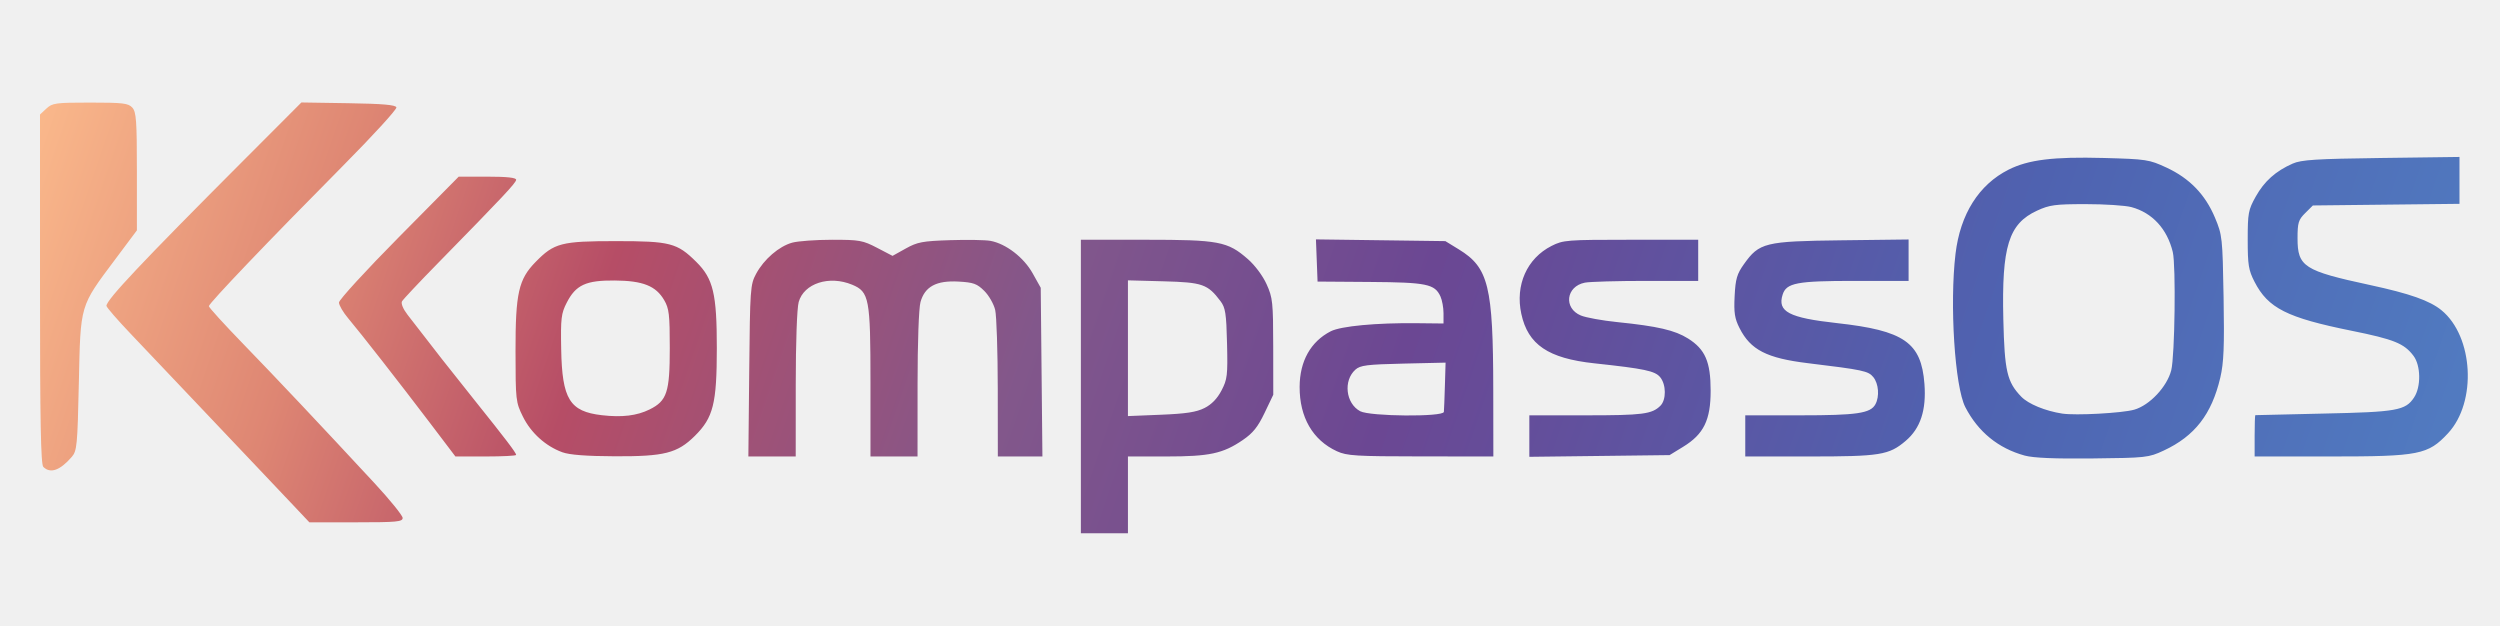
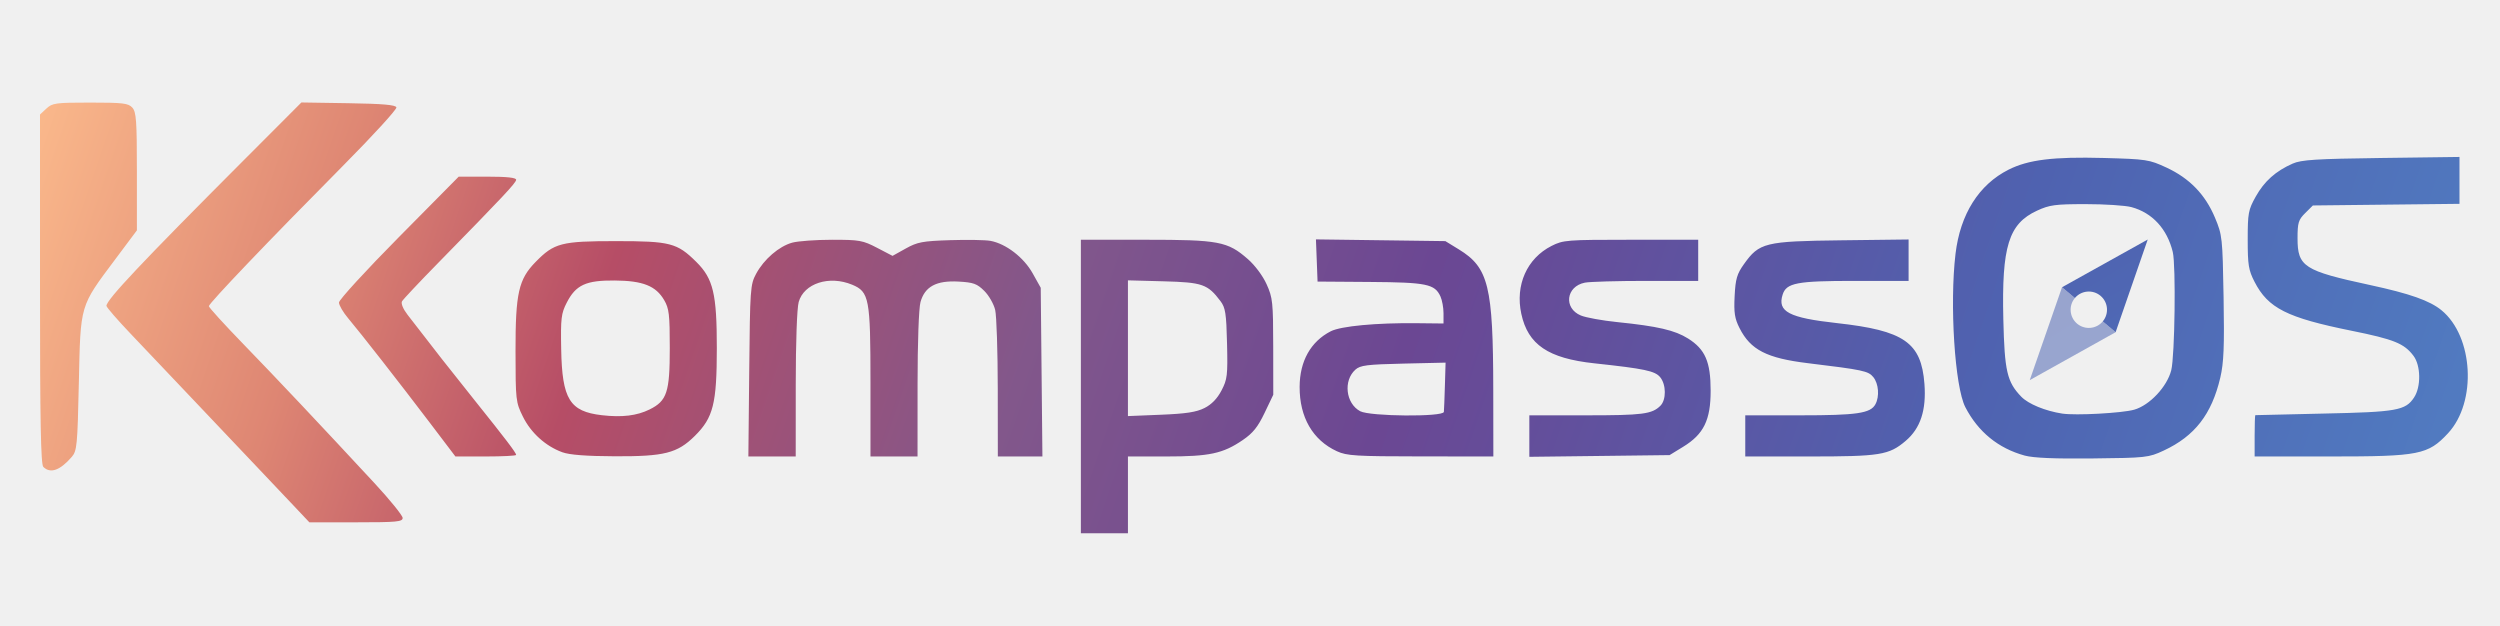
<svg xmlns="http://www.w3.org/2000/svg" xmlns:xlink="http://www.w3.org/1999/xlink" width="10719" height="2683" viewBox="0 0 10719 2683" fill="none" version="1.1" id="svg55">
  <defs id="defs55">
    <linearGradient id="paint0_linear_149_2" x1="0.644" y1="1341.84" x2="10718.8" y2="1341.84" gradientUnits="userSpaceOnUse">
      <stop stop-color="#FFC18F" id="stop7" />
      <stop offset="0.125" stop-color="#DE8673" id="stop8" />
      <stop offset="0.255" stop-color="#B64D66" id="stop9" />
      <stop offset="0.425" stop-color="#82578B" id="stop10" />
      <stop offset="0.56" stop-color="#6B4793" id="stop11" />
      <stop offset="0.775" stop-color="#4F62B0" id="stop12" />
      <stop offset="1" stop-color="#5180C4" id="stop13" />
    </linearGradient>
    <linearGradient id="paint1_linear_149_2" x1="0.644" y1="1341.84" x2="10718.8" y2="1341.84" gradientUnits="userSpaceOnUse">
      <stop stop-color="#FFC18F" id="stop14" />
      <stop offset="0.125" stop-color="#DE8673" id="stop15" />
      <stop offset="0.255" stop-color="#B64D66" id="stop16" />
      <stop offset="0.425" stop-color="#82578B" id="stop17" />
      <stop offset="0.56" stop-color="#6B4793" id="stop18" />
      <stop offset="0.775" stop-color="#4F62B0" id="stop19" />
      <stop offset="1" stop-color="#5180C4" id="stop20" />
    </linearGradient>
    <linearGradient id="paint2_linear_149_2" x1="0.644" y1="1341.84" x2="10718.8" y2="1341.84" gradientUnits="userSpaceOnUse">
      <stop stop-color="#FFC18F" id="stop21" />
      <stop offset="0.125" stop-color="#DE8673" id="stop22" />
      <stop offset="0.255" stop-color="#B64D66" id="stop23" />
      <stop offset="0.425" stop-color="#82578B" id="stop24" />
      <stop offset="0.56" stop-color="#6B4793" id="stop25" />
      <stop offset="0.775" stop-color="#4F62B0" id="stop26" />
      <stop offset="1" stop-color="#5180C4" id="stop27" />
    </linearGradient>
    <linearGradient id="paint3_linear_149_2" x1="0.644" y1="1341.84" x2="10718.8" y2="1341.84" gradientUnits="userSpaceOnUse">
      <stop stop-color="#FFC18F" id="stop28" />
      <stop offset="0.125" stop-color="#DE8673" id="stop29" />
      <stop offset="0.255" stop-color="#B64D66" id="stop30" />
      <stop offset="0.425" stop-color="#82578B" id="stop31" />
      <stop offset="0.56" stop-color="#6B4793" id="stop32" />
      <stop offset="0.775" stop-color="#4F62B0" id="stop33" />
      <stop offset="1" stop-color="#5180C4" id="stop34" />
    </linearGradient>
    <linearGradient id="paint4_linear_149_2" x1="0.644" y1="1341.84" x2="10718.8" y2="1341.84" gradientUnits="userSpaceOnUse">
      <stop stop-color="#FFC18F" id="stop35" />
      <stop offset="0.125" stop-color="#DE8673" id="stop36" />
      <stop offset="0.255" stop-color="#B64D66" id="stop37" />
      <stop offset="0.425" stop-color="#82578B" id="stop38" />
      <stop offset="0.56" stop-color="#6B4793" id="stop39" />
      <stop offset="0.775" stop-color="#4F62B0" id="stop40" />
      <stop offset="1" stop-color="#5180C4" id="stop41" />
    </linearGradient>
    <linearGradient id="paint5_linear_149_2" x1="0.644" y1="1341.84" x2="10718.8" y2="1341.84" gradientUnits="userSpaceOnUse">
      <stop stop-color="#FFC18F" id="stop42" />
      <stop offset="0.125" stop-color="#DE8673" id="stop43" />
      <stop offset="0.255" stop-color="#B64D66" id="stop44" />
      <stop offset="0.425" stop-color="#82578B" id="stop45" />
      <stop offset="0.56" stop-color="#6B4793" id="stop46" />
      <stop offset="0.775" stop-color="#4F62B0" id="stop47" />
      <stop offset="1" stop-color="#5180C4" id="stop48" />
    </linearGradient>
    <linearGradient id="paint6_linear_149_2" x1="0.644" y1="1341.84" x2="10718.8" y2="1341.84" gradientUnits="userSpaceOnUse">
      <stop stop-color="#FFC18F" id="stop49" />
      <stop offset="0.146" stop-color="#DE8673" id="stop50" />
      <stop offset="0.255" stop-color="#B64D66" id="stop51" />
      <stop offset="0.42" stop-color="#82578B" id="stop52" />
      <stop offset="0.56" stop-color="#6B4793" id="stop53" />
      <stop offset="0.775" stop-color="#4F62B0" id="stop54" />
      <stop offset="1" stop-color="#5180C4" id="stop55" />
    </linearGradient>
    <linearGradient xlink:href="#paint6_linear_149_2" id="linearGradient7" x1="108.601" y1="28.179" x2="981.158" y2="323.981" gradientUnits="userSpaceOnUse" gradientTransform="matrix(11.86932,0,0,11.76232,-952.3802,-1108.668)" />
    <linearGradient id="bggrad" x1="0" x2="1" y1="0" y2="0">
      <stop offset="0" stop-color="#ff8a00" id="stop1" />
      <stop offset="0.266" stop-color="#b94bff" id="stop2" />
      <stop offset="1" stop-color="#00c3ff" id="stop3" />
    </linearGradient>
+     <mask id="naald-gat" maskUnits="userSpaceOnUse">
+       <rect x="8056" y="428" width="1800" height="1800" fill="#ffffff" />
+       <circle cx="8956" cy="1328" r="78" fill="#000000" />
+     </mask>
  </defs>
  <path style="fill:url(#linearGradient7);fill-opacity:1;stroke-width:11.816" d="m 4634.359,1657.24 v -629.283 h 276.816 c 315,0 352.092,6.994 438.963,82.776 30.457,26.563 64.201,71.787 80.534,107.918 26.089,57.682 28.142,77.132 28.367,268.036 l 0.237,205.84 -37.27,77.936 c -28.831,60.304 -49.981,86.612 -93.507,116.289 -85.293,58.149 -142.491,70.428 -328.08,70.428 H 4836.137 v 164.671 164.674 h -100.889 -100.888 z m 530.036,92.206 c 30.516,-15.378 54.671,-40.3 72.925,-75.244 24.973,-47.82 26.991,-64.89 23.738,-201.403 -3.075,-128.967 -6.872,-153.545 -28.035,-181.589 -54.979,-72.872 -77.068,-80.591 -243.44,-85.061 l -153.447,-4.12 v 290.973 290.973 l 141.316,-5.768 c 108.272,-4.419 151.975,-11.142 186.942,-28.761 z m -3907.387,416.514 c -38.184,-40.433 -109.768,-116.019 -159.077,-167.968 -49.307,-51.951 -167.098,-176.207 -261.756,-276.126 -94.657,-99.92 -218.84,-230.765 -275.961,-290.769 -57.122,-60.003 -103.858,-113.886 -103.858,-119.739 0,-25.773 150.321,-185.244 586.151,-621.834 l 249.78,-250.216 201.229,3.205 c 147.413,2.351 202.541,7.116 206.134,17.822 2.697,8.038 -101.427,121.84 -231.388,252.891 -317.552,320.213 -572.74,587.345 -572.74,599.545 0,5.489 65.43,77.447 145.4,159.904 144.88,149.387 332.991,348.882 563.893,598.021 66.859,72.139 121.561,139.626 121.561,149.97 0,16.492 -24.628,18.809 -199.972,18.809 H 1326.432 Z M 185.736,2001.877 C 174.958,1991.195 171.493,1805.771 171.493,1239.376 V 490.99 l 27.472,-25.575 c 25.411,-23.658 39.515,-25.575 188.069,-25.575 140.511,0 163.056,2.689 180.243,21.51 16.993,18.609 19.643,55.559 19.643,273.957 v 252.448 l -92.68,123.923 c -152.94,204.496 -148.801,190.459 -156.192,529.635 -5.836,267.802 -8.127,291.989 -30.057,317.391 -50.437,58.422 -92.039,73.113 -122.254,43.172 z m 8495.222,-48.589 c -113.257,-31.161 -199.725,-101.696 -254.406,-207.531 -45.163,-87.43 -67.834,-441.879 -42.053,-657.726 20.284,-169.889 100.022,-296.307 227.405,-360.558 84.723,-42.728 192.425,-55.983 407.51,-50.15 183.915,4.988 195.238,6.716 269.504,41.159 98.836,45.833 166.254,115.359 207.773,214.265 31.596,75.261 32.7,85.426 37.151,342.218 3.668,211.574 0.832,280.596 -14.089,344.153 -36.961,157.358 -109.673,250.966 -243.06,312.947 -64.344,29.896 -75.121,31.087 -304.092,33.572 -162.812,1.764 -254.431,-2.111 -291.642,-12.349 z m 469.681,-196.704 c 66.219,-18.945 140.818,-98.355 158.764,-169.002 15.406,-60.637 20.451,-450.136 6.564,-507.208 -24.13,-99.172 -87.631,-168.099 -177.197,-192.346 -26.112,-7.068 -114.242,-12.829 -195.843,-12.802 -131.192,0 -155.37,3.28 -208.888,27.979 -121.886,56.238 -151.927,153.055 -144.569,465.858 5.246,222.875 15.869,268.653 77.08,331.971 30.076,31.122 102.954,61.135 175.487,72.268 57.531,8.831 257.089,-1.978 308.602,-16.718 z m -7307.342,56.507 c -129.903,-171.207 -296.682,-384.6 -350.989,-449.086 -21.41,-25.425 -38.927,-55.558 -38.927,-66.965 0,-11.406 115.499,-137.486 256.665,-280.179 l 256.665,-259.439 h 123.153 c 83.128,0 123.153,4.29 123.153,13.198 0,12.972 -54.442,71.022 -338.275,360.701 -78.337,79.951 -146.337,152.268 -151.109,160.705 -5.125,9.059 4.595,32.596 23.738,57.484 109.549,142.422 187.516,241.845 287.442,366.541 133.729,166.88 178.204,225.394 178.204,234.461 0,3.667 -58.589,6.667 -130.196,6.667 h -130.197 z m 567.688,125.942 c -71.415,-25.962 -134.544,-82.992 -168.899,-152.578 -30.641,-62.059 -31.541,-70.039 -31.738,-281.127 -0.226,-248.626 13.076,-307.653 86.204,-382.328 79.612,-81.295 109.942,-89.162 343.761,-89.162 233.604,0 262.816,7.557 345.355,89.351 72.413,71.761 87.888,136.868 87.794,369.379 -0.118,238.148 -15.069,297.928 -94.292,376.436 -74.917,74.243 -130.413,88.336 -343.94,87.347 -122.082,-0.565 -193.296,-6.065 -224.246,-17.318 z m 374.481,-183.566 c 74.238,-36.9 86.298,-73.638 86.298,-262.899 0,-144.051 -3.014,-169.829 -24.07,-205.841 -35.729,-61.114 -91.09,-83.081 -211.871,-84.075 -123.623,-1.023 -166.989,19.02 -205.937,95.145 -23.748,46.419 -26.173,66.822 -23.726,199.69 3.944,214.157 36.336,266.734 174.191,282.745 86.439,10.039 150.699,2.281 205.114,-24.767 z m 426.916,-165.859 c 3.441,-352.183 4.681,-369.59 29.599,-415.736 33.619,-62.26 98.074,-117.869 154.676,-133.446 24.66,-6.786 101.711,-12.368 171.225,-12.405 116.955,0 131.339,2.517 192.69,34.496 l 66.302,34.562 56.564,-31.501 c 50.1,-27.9 71.849,-31.996 190.277,-35.837 73.543,-2.388 151.556,-1.012 173.366,3.036 66.244,12.316 142.517,71.068 180.533,139.065 l 34.638,61.954 3.602,361.692 3.603,361.692 h -95.587 -95.589 l -0.272,-291.118 c -0.178,-160.115 -5.13,-311.824 -11.053,-337.132 -5.924,-25.308 -27,-62.098 -46.837,-81.756 -31.118,-30.837 -46.295,-36.312 -110.607,-39.901 -94.726,-5.285 -144.185,21.353 -162.767,87.665 -7.321,26.131 -12.558,173.062 -12.596,353.481 l -0.119,308.761 h -100.888 -100.889 v -318.746 c 0,-358.894 -5.386,-387.442 -78.815,-417.846 -98.306,-40.705 -206.607,-5.541 -228.993,74.35 -7.322,26.131 -12.559,173.062 -12.598,353.481 l -0.118,308.761 H 3310.215 3208.7 Z m 2519.888,345.225 c -103.761,-47.711 -160.45,-145.547 -159.975,-276.131 0.357,-110.204 47.465,-194.256 133.447,-238.316 43.275,-22.179 195.417,-36.508 367.771,-34.636 l 115.725,1.257 v -43.704 c 0,-24.038 -5.922,-56.601 -13.175,-72.367 -24.438,-53.155 -58.895,-60.247 -301.362,-62.022 l -225.517,-1.649 -3.478,-90.439 -3.478,-90.439 277.445,3.725 277.446,3.726 58.052,35.597 c 127.382,78.093 146.777,157.421 147.346,602.509 l 0.357,285.236 -311.57,-0.271 c -278.193,-0.224 -316.65,-2.596 -359.047,-22.088 z m 458.477,-168.791 c 0.831,-8.087 2.824,-58.921 4.426,-112.965 l 2.92,-98.261 -181.22,4.165 c -156.094,3.584 -184.591,7.187 -205.53,25.966 -52.628,47.201 -41.4,144.826 20.487,178.16 41.852,22.541 356.637,25.116 358.917,2.938 z m 366.441,103.653 v -88.95 h 242.55 c 243.63,0 283.119,-5.073 319.403,-41.023 25.709,-25.482 25.116,-90.926 -1.068,-122.568 -22.255,-26.839 -67.014,-36.262 -281.896,-59.355 -198.218,-21.3 -284.793,-79.928 -313.422,-212.244 -26.705,-123.367 24.249,-237.753 129.684,-291.133 49.958,-25.297 64.997,-26.465 340.555,-26.465 h 288.223 v 88.218 88.217 h -224.034 c -123.216,0 -241.09,3.378 -261.933,7.51 -80.914,16.037 -92.284,109.716 -17.104,140.849 21.84,9.043 91.893,21.752 155.667,28.242 173.268,17.635 247.238,34.766 303.914,70.382 73.507,46.198 96.759,99.877 96.842,223.509 0.118,125.991 -29.602,186.687 -117.661,240.645 l -58.385,35.769 -300.662,3.676 -300.674,3.677 z m 925.811,-0.729 v -88.218 h 235.618 c 243.618,0 301.433,-8.517 322.489,-47.513 18.053,-33.433 13.733,-88.448 -9.152,-116.42 -21.46,-26.238 -43.501,-30.928 -280.329,-59.633 -176.485,-21.391 -245.897,-56.984 -293.124,-150.331 -20.95,-41.394 -24.736,-66.029 -21.093,-137.466 3.751,-73.643 9.887,-94.677 39.846,-136.717 65.946,-92.507 89.743,-98.331 418.203,-102.353 l 287.831,-3.525 v 88.802 88.802 h -232.045 c -247.31,0 -291.89,8.496 -307.961,58.682 -23.406,73.077 26.848,99.503 232.461,122.234 288.4,31.881 361.918,82.865 375.473,260.353 8.617,112.956 -17.032,190.861 -80.604,244.787 -71.608,60.735 -108.723,66.732 -413.028,66.732 h -274.585 z m 2183.955,0 c 0,-48.52 1.341,-88.539 2.968,-88.931 1.625,-0.4 133.708,-3.467 293.493,-6.838 313.386,-6.607 350.276,-13.189 387.225,-69.071 30.208,-45.688 28.962,-136.543 -2.433,-178.324 -40.046,-53.262 -83.239,-70.761 -265.826,-107.688 -276.673,-55.953 -357.492,-96.668 -415.556,-209.314 -25.935,-50.326 -29.543,-72.438 -29.543,-180.841 0,-114.397 2.552,-128.062 34.551,-185.307 36.7,-65.633 85.708,-109.36 158.337,-141.275 37.163,-16.333 99.774,-20.291 379.807,-24.008 l 335.309,-4.451 v 100.517 100.516 l -314.288,3.49 -314.289,3.49 -32.889,32.615 c -29.08,28.839 -32.89,41.322 -32.89,107.854 0,122.06 27.049,139.525 310.822,200.696 170.763,36.81 255.951,66.856 306.288,108.036 137.458,112.444 152.426,393.838 28.059,527.544 -85.625,92.055 -123.323,99.51 -503.176,99.51 h -325.968 z" id="path1" />
+   <g id="kompas-naald" transform="rotate(40 8956 1328)" mask="url(#naald-gat)">
+     <path d="M 8956,935 L 8806,1328 L 9106,1328 Z" style="fill:url(#linearGradient7);fill-opacity:1" />
+     <path d="M 8956,1722 L 8806,1328 L 9106,1328 Z" style="fill:url(#linearGradient7);fill-opacity:0.55" />
+   </g>
</svg>
